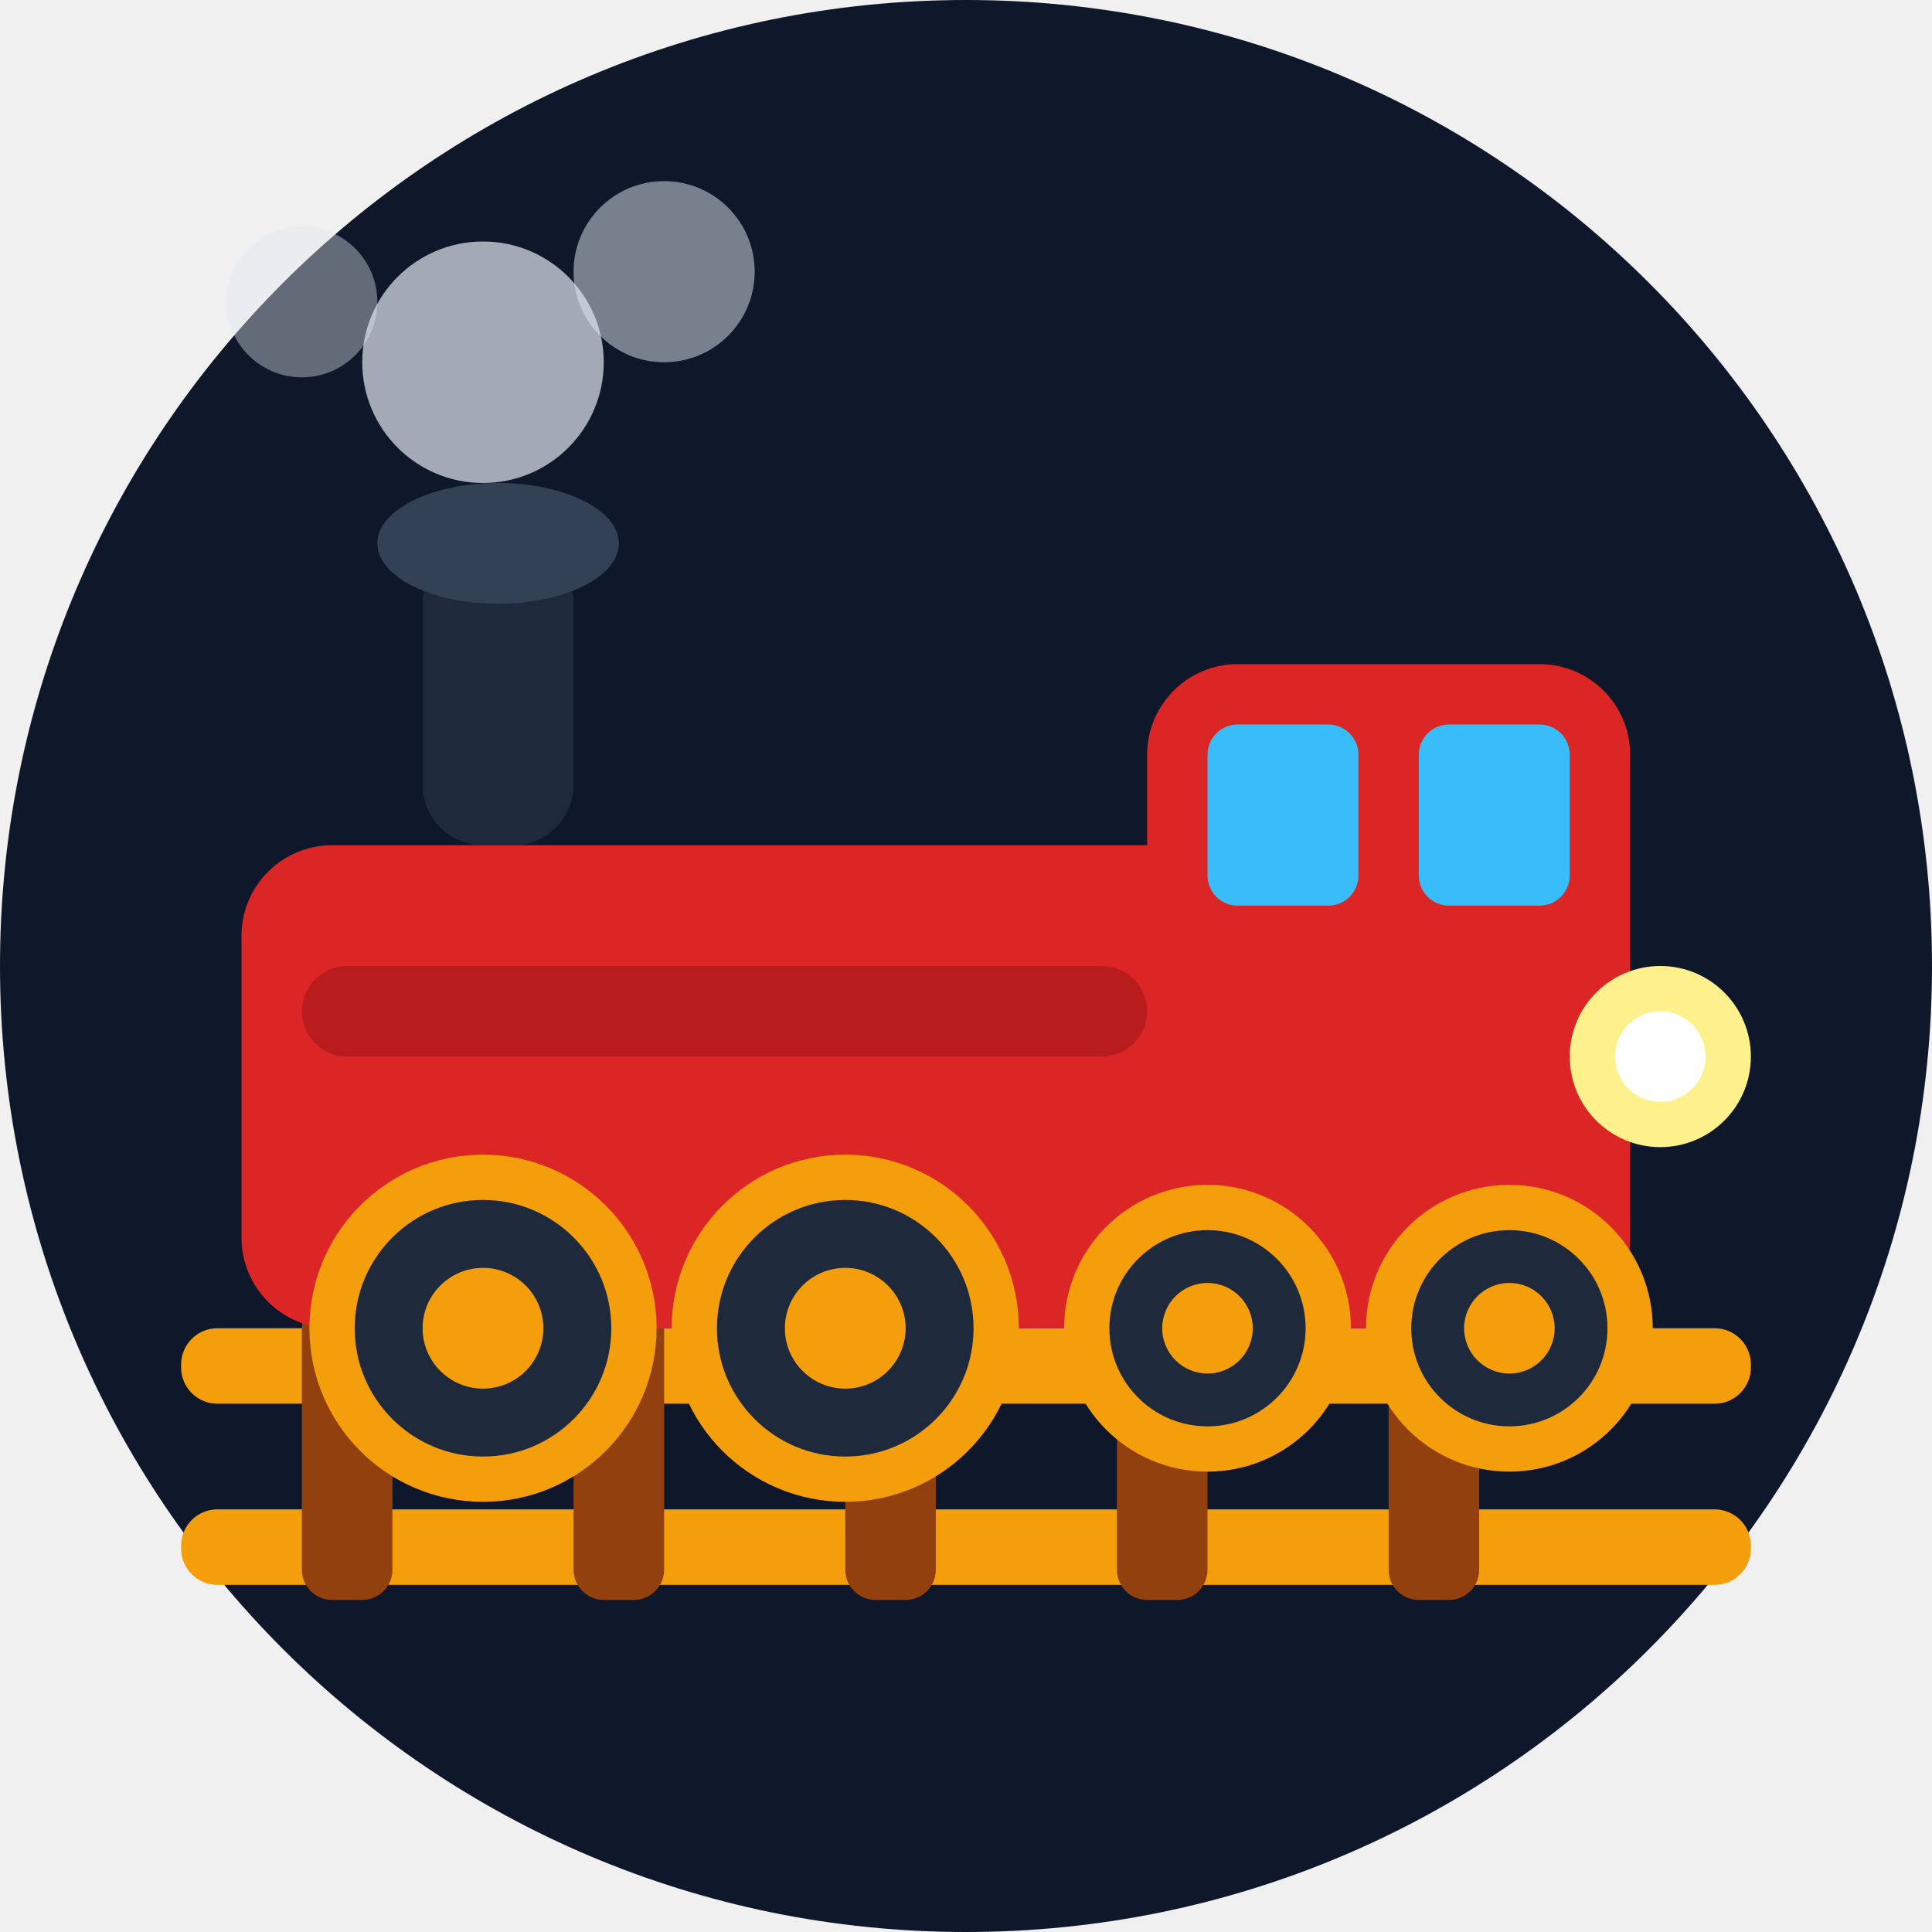
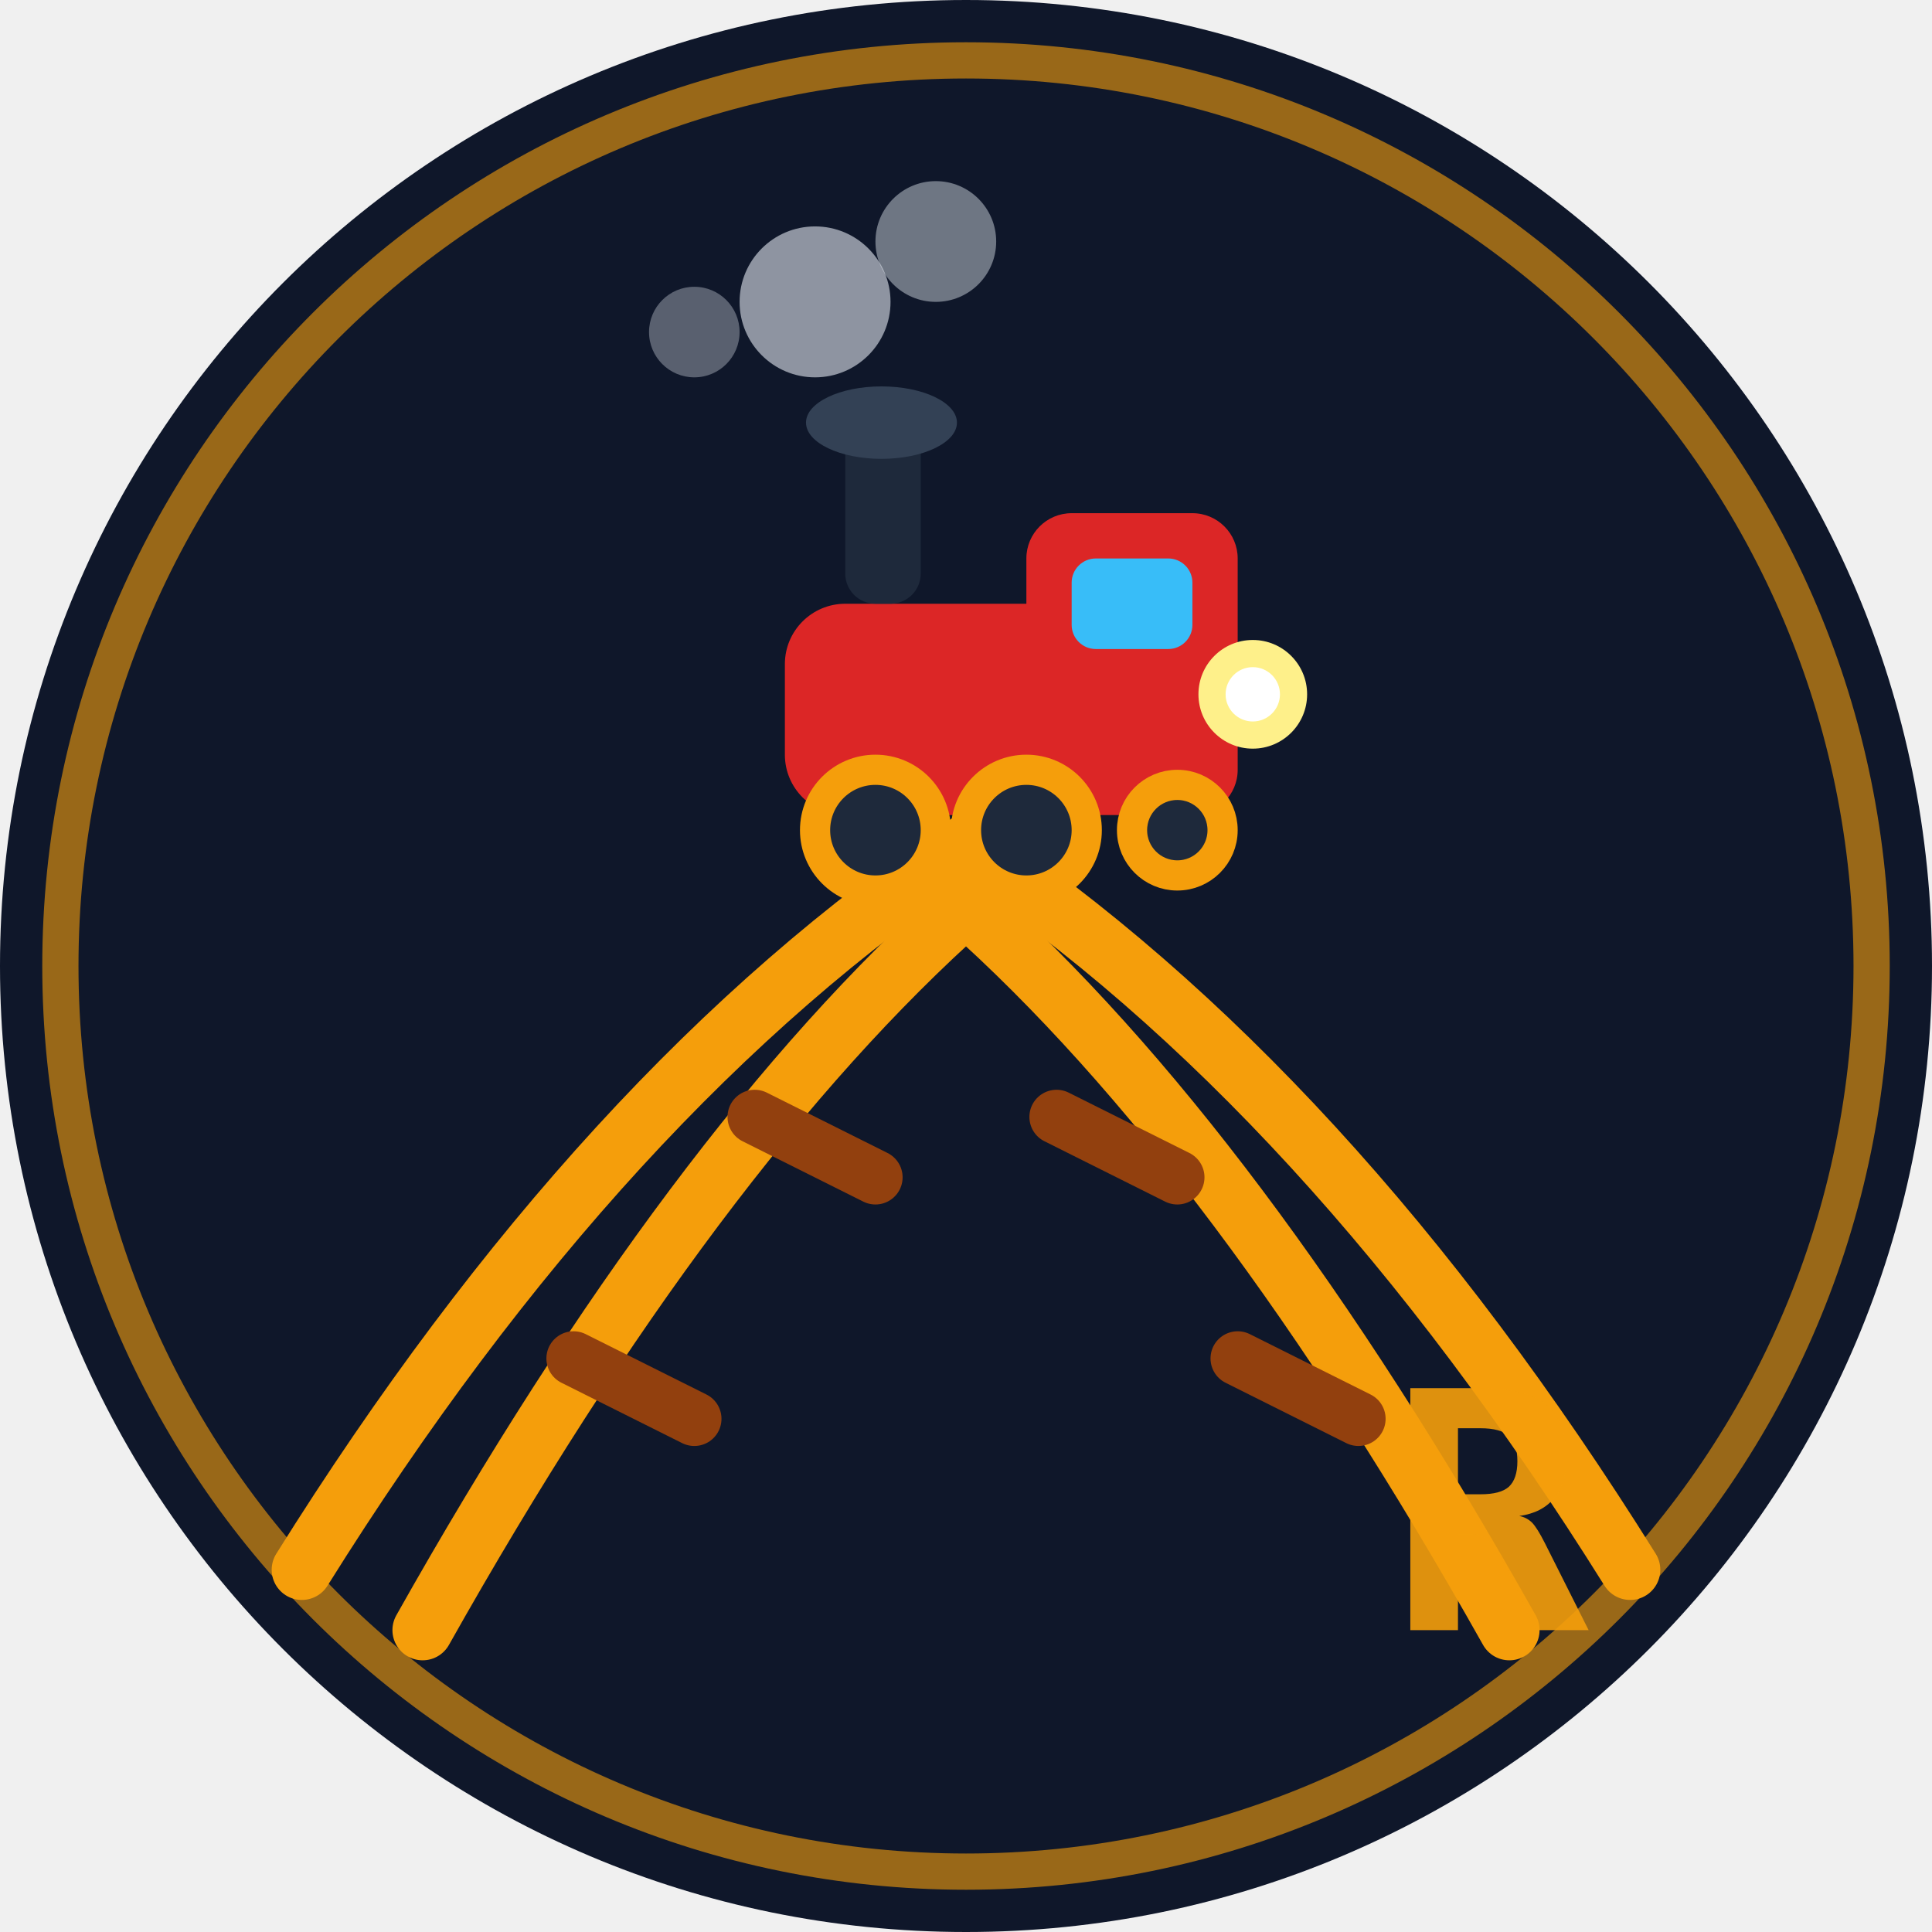
<svg xmlns="http://www.w3.org/2000/svg" viewBox="0 0 64 64">
  <circle cx="32" cy="32" r="32" fill="#0f172a" />
-   <rect x="6" y="50" width="52" height="2.5" rx="1.2" fill="#f59e0b" />
-   <rect x="6" y="44" width="52" height="2.5" rx="1.2" fill="#f59e0b" />
-   <rect x="10" y="43" width="3" height="10" rx="1" fill="#92400e" />
-   <rect x="19" y="43" width="3" height="10" rx="1" fill="#92400e" />
-   <rect x="28" y="43" width="3" height="10" rx="1" fill="#92400e" />
-   <rect x="37" y="43" width="3" height="10" rx="1" fill="#92400e" />
-   <rect x="46" y="43" width="3" height="10" rx="1" fill="#92400e" />
-   <rect x="8" y="28" width="34" height="16" rx="3" fill="#dc2626" />
-   <rect x="38" y="22" width="16" height="22" rx="3" fill="#dc2626" />
-   <rect x="40" y="24" width="5" height="6" rx="1" fill="#38bdf8" />
-   <rect x="47" y="24" width="5" height="6" rx="1" fill="#38bdf8" />
-   <rect x="10" y="32" width="28" height="3" rx="1.5" fill="#b91c1c" />
-   <rect x="14" y="18" width="5" height="10" rx="2" fill="#1e293b" />
-   <ellipse cx="16.5" cy="18" rx="4" ry="2" fill="#334155" />
-   <circle cx="16" cy="12" r="4" fill="#e2e8f0" opacity="0.7" />
-   <circle cx="22" cy="9" r="3" fill="#e2e8f0" opacity="0.5" />
-   <circle cx="10" cy="10" r="2.5" fill="#e2e8f0" opacity="0.4" />
-   <circle cx="55" cy="35" r="3" fill="#fef08a" />
-   <circle cx="55" cy="35" r="1.5" fill="#fff" />
-   <circle cx="16" cy="44" r="5" fill="#1e293b" stroke="#f59e0b" stroke-width="1.5" />
-   <circle cx="16" cy="44" r="2" fill="#f59e0b" />
-   <circle cx="28" cy="44" r="5" fill="#1e293b" stroke="#f59e0b" stroke-width="1.5" />
-   <circle cx="28" cy="44" r="2" fill="#f59e0b" />
-   <circle cx="40" cy="44" r="4" fill="#1e293b" stroke="#f59e0b" stroke-width="1.5" />
-   <circle cx="40" cy="44" r="1.5" fill="#f59e0b" />
-   <circle cx="50" cy="44" r="4" fill="#1e293b" stroke="#f59e0b" stroke-width="1.5" />
-   <circle cx="50" cy="44" r="1.5" fill="#f59e0b" />
+   <circle cx="32" cy="32" r="30" fill="none" stroke="#f59e0b" stroke-width="1.2" opacity="0.6" />
+   <path d="M10 52 Q20 36 32 28 Q44 36 54 52" fill="none" stroke="#f59e0b" stroke-width="2" stroke-linecap="round" />
+   <path d="M14 54 Q23 38 32 30 Q41 38 50 54" fill="none" stroke="#f59e0b" stroke-width="2" stroke-linecap="round" />
+   <line x1="19" y1="45" x2="23" y2="47" stroke="#92400e" stroke-width="1.8" stroke-linecap="round" />
+   <line x1="25" y1="37" x2="29" y2="39" stroke="#92400e" stroke-width="1.8" stroke-linecap="round" />
+   <line x1="35" y1="37" x2="39" y2="39" stroke="#92400e" stroke-width="1.8" stroke-linecap="round" />
+   <line x1="41" y1="45" x2="45" y2="47" stroke="#92400e" stroke-width="1.8" stroke-linecap="round" />
+   <rect x="26" y="20" width="12" height="7" rx="2" fill="#dc2626" />
+   <rect x="34" y="17" width="7" height="10" rx="1.5" fill="#dc2626" />
+   <rect x="35.5" y="18.5" width="4" height="3" rx="0.8" fill="#38bdf8" />
+   <rect x="28" y="14" width="2.5" height="6" rx="1" fill="#1e293b" />
+   <ellipse cx="29.2" cy="14" rx="2.5" ry="1.2" fill="#334155" />
+   <circle cx="41.5" cy="23" r="1.8" fill="#fef08a" />
+   <circle cx="41.5" cy="23" r="0.9" fill="#fff" />
+   <circle cx="29" cy="27.5" r="2" fill="#1e293b" stroke="#f59e0b" stroke-width="1" />
+   <circle cx="34" cy="27.5" r="2" fill="#1e293b" stroke="#f59e0b" stroke-width="1" />
+   <circle cx="39" cy="27.5" r="1.5" fill="#1e293b" stroke="#f59e0b" stroke-width="1" />
+   <circle cx="27" cy="10" r="2.5" fill="#e2e8f0" opacity="0.6" />
+   <circle cx="31" cy="8" r="2" fill="#e2e8f0" opacity="0.45" />
+   <circle cx="23" cy="11" r="1.5" fill="#e2e8f0" opacity="0.35" />
+   <text x="46" y="54" font-family="monospace" font-weight="900" font-size="11" fill="#f59e0b" opacity="0.9">R</text>
</svg>
